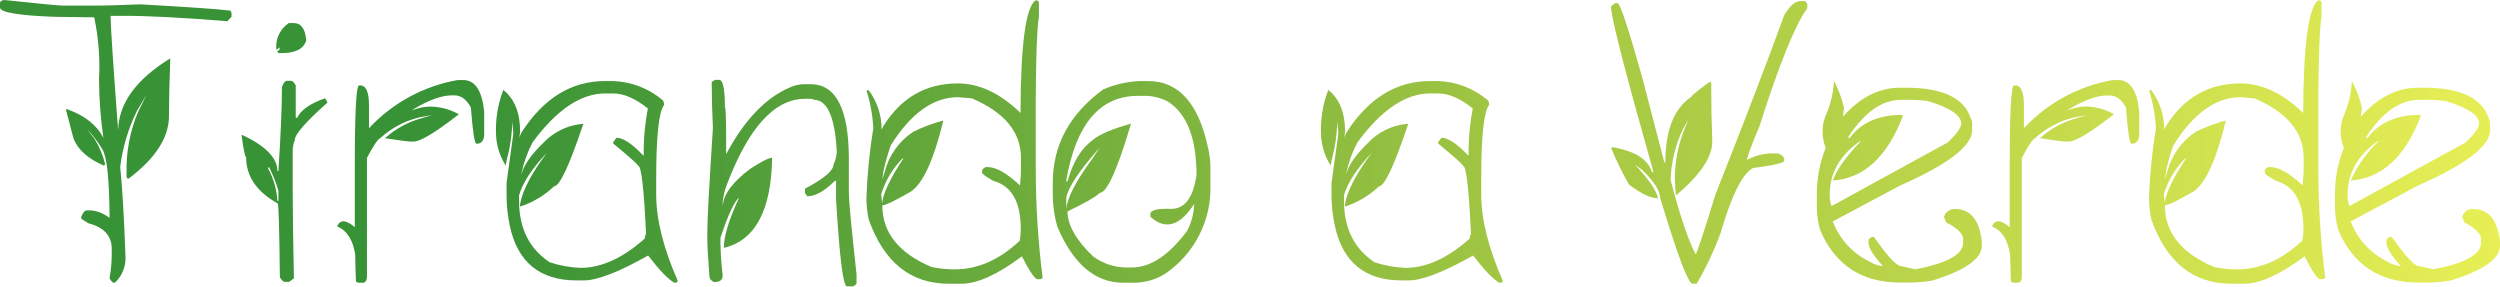
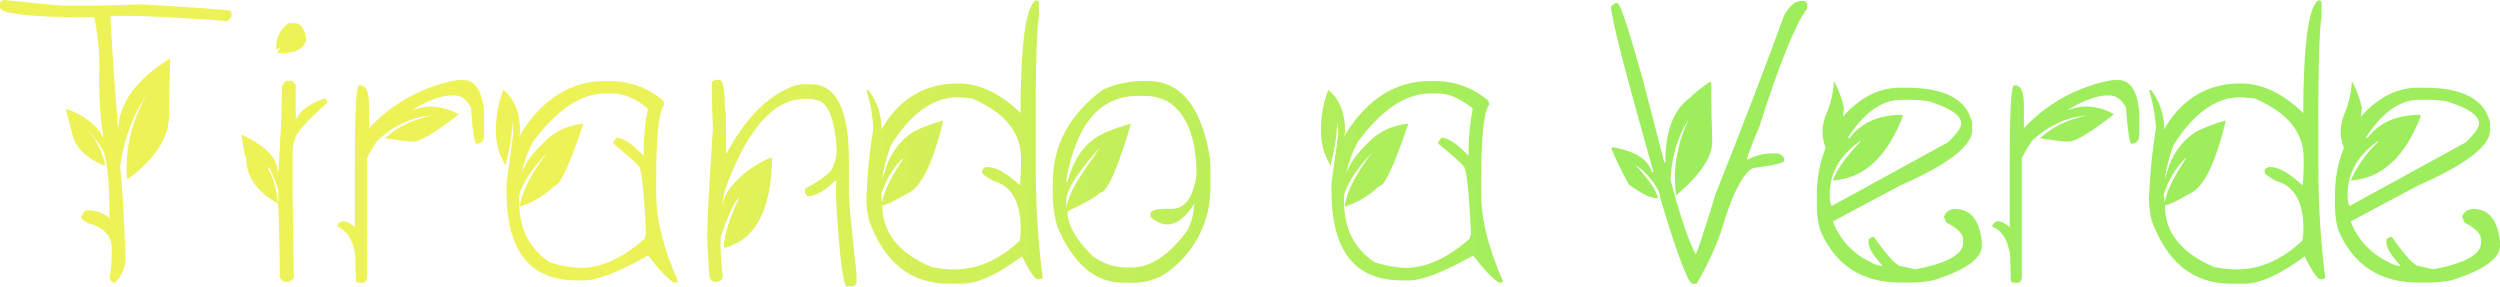
- <svg xmlns="http://www.w3.org/2000/svg" xmlns:xlink="http://www.w3.org/1999/xlink" viewBox="0 0 445.75 51.05">
+ <svg xmlns="http://www.w3.org/2000/svg" xmlns:xlink="http://www.w3.org/1999/xlink" fill="none" viewBox="0 0 445.75 51.05">
  <defs>
    <style>.cls-1{fill:url(#tirandoaverde);}.cls-2{fill:url(#tirandoaverde-2);}.cls-3{fill:url(#tirandoaverde-3);}.cls-4{fill:url(#tirandoaverde-4);}.cls-5{fill:url(#tirandoaverde-5);}.cls-6{fill:url(#tirandoaverde-6);}.cls-7{fill:url(#tirandoaverde-7);}.cls-8{fill:url(#tirandoaverde-8);}.cls-9{fill:url(#tirandoaverde-9);}.cls-10{fill:url(#tirandoaverde-10);}.cls-11{fill:url(#tirandoaverde-11);}.cls-12{fill:url(#tirandoaverde-12);}.cls-13{fill:url(#tirandoaverde-13);}</style>
    <linearGradient id="tirandoaverde" x1="20.49" y1="25.33" x2="463.12" y2="30.59" gradientUnits="userSpaceOnUse">
-       <stop offset="0.14" stop-color="#389236" />
-       <stop offset="0.25" stop-color="#509e39" />
-       <stop offset="0.49" stop-color="#8ebc40" />
-       <stop offset="0.56" stop-color="#a1c642" />
-       <stop offset="0.72" stop-color="#b9d449" />
-       <stop offset="0.99" stop-color="#edf257" />
+       <stop offset="0.20" stop-color="#edf257" />
+       <stop offset="0.59" stop-color="#9DED5C" />
    </linearGradient>
    <linearGradient id="tirandoaverde-2" x1="20.47" y1="26.81" x2="463.1" y2="32.07" xlink:href="#tirandoaverde" />
    <linearGradient id="tirandoaverde-3" x1="20.41" y1="31.72" x2="463.04" y2="36.98" xlink:href="#tirandoaverde" />
    <linearGradient id="tirandoaverde-4" x1="20.41" y1="31.31" x2="463.05" y2="36.57" xlink:href="#tirandoaverde" />
    <linearGradient id="tirandoaverde-5" x1="20.42" y1="31.23" x2="463.05" y2="36.49" xlink:href="#tirandoaverde" />
    <linearGradient id="tirandoaverde-6" x1="20.51" y1="23.47" x2="463.14" y2="28.73" xlink:href="#tirandoaverde" />
    <linearGradient id="tirandoaverde-7" x1="20.43" y1="30.27" x2="463.06" y2="35.53" xlink:href="#tirandoaverde" />
    <linearGradient id="tirandoaverde-8" x1="20.44" y1="29.56" x2="463.07" y2="34.82" xlink:href="#tirandoaverde" />
    <linearGradient id="tirandoaverde-9" x1="20.53" y1="21.92" x2="463.16" y2="27.18" xlink:href="#tirandoaverde" />
    <linearGradient id="tirandoaverde-10" x1="20.45" y1="28.72" x2="463.08" y2="33.98" xlink:href="#tirandoaverde" />
    <linearGradient id="tirandoaverde-11" x1="20.45" y1="28.21" x2="463.08" y2="33.47" xlink:href="#tirandoaverde" />
    <linearGradient id="tirandoaverde-12" x1="20.54" y1="20.75" x2="463.17" y2="26.01" xlink:href="#tirandoaverde" />
    <linearGradient id="tirandoaverde-13" x1="20.46" y1="27.62" x2="463.09" y2="32.88" xlink:href="#tirandoaverde" />
  </defs>
  <g id="Capa_2" data-name="Capa 2">
    <g id="Capa_1-2" data-name="Capa 1">
      <path class="cls-1" d="M.77,0Q9.64.95,11.18,1H16.1Q20.18,1,25,.77q13.26.75,16.1,1.13l.18.39V3l-.74.78q-12.51-1-18.6-.95H19.72V3q0,2.36,1.34,20.22.18-7.21,9.28-12.8V11c-.14,3.92-.21,7-.21,9.29v.38q0,5.77-7.21,11.18c-.23,0-.35-.13-.35-.39V30.9a26.37,26.37,0,0,1,2.07-11l1.48-3-1.69,2.84a31.53,31.53,0,0,0-3,10q.56,5.34.95,16.14a5.93,5.93,0,0,1-1.9,4.53h-.17c-.22,0-.47-.25-.78-.77a25,25,0,0,0,.39-4V44.33c0-2.29-1.4-3.81-4.19-4.53-.86-.52-1.3-.84-1.3-.95.26-.78.58-1.22.95-1.34h.95a6.6,6.6,0,0,1,3.2,1.34v-.56q-.07-9.64-1.26-11.64A19.84,19.84,0,0,0,15.5,23l1.38,1.79a15.92,15.92,0,0,1,1.89,4.57q-.21,0-.21.18-4.32-1.83-5.48-4.93l-1.34-5.13H12c3.17,1.15,5.31,2.86,6.44,5.13a74.3,74.3,0,0,1-.78-10.44A42.56,42.56,0,0,0,16.8,3.09L9.84,3C3.28,2.77,0,2.2,0,1.34V.56C0,.26.26.07.77,0Z" />
      <path class="cls-2" d="M51.08,14.41h.85c.21,0,.48.27.8.81V21H53c.6-1.36,2.26-2.52,4.95-3.48l.39.6v.21q-5.77,5.13-5.77,6.61a5.27,5.27,0,0,0-.38,2.25v7q0,4.92.21,15.44l-.85.63h-.8c-.22,0-.5-.27-.85-.81q-.14-13.18-.39-13.18Q43.88,33.14,43.88,28q-.29,0-.81-3.9h.21q6.18,2.93,6.18,6.4h.18q.63-9.74.63-15Q50.66,14.49,51.08,14.41ZM47.81,29.85v.21a13.65,13.65,0,0,1,1.65,5.76h.18V34A25.31,25.31,0,0,0,48,29.85ZM51.5,4.11h.85c1.33,0,2.08,1,2.25,3.1q-.68,2.25-4.33,2.25h-.42a.34.34,0,0,1-.39-.39q.39,0,.39-.42V8.44a1.92,1.92,0,0,1-.6.42V8.44A5,5,0,0,1,51.5,4.11Z" />
      <path class="cls-3" d="M81.6,14.27h1q3.17,0,3.73,5.66v3.94c0,1.17-.46,1.76-1.37,1.76q-.52,0-1-6.47C83.18,17.73,82.21,17,81,17h-.43c-1.75,0-4,.78-6.64,2.35l-.49.35A8.62,8.62,0,0,1,76.71,19a10.57,10.57,0,0,1,5.1,1.38Q75.87,25,73.9,25.24H73c-.23,0-1.68-.2-4.36-.6l.25-.21A15.78,15.78,0,0,1,75,21.13l2-.6-2.22.39a16,16,0,0,0-7,3.72c-.42.17-1.21,1.34-2.35,3.52V49.25c0,.66-.19,1-.57,1.16h-1l-.39-.21c-.07-1.78-.12-3.37-.14-4.78q-.56-3.93-3.23-5.06c.54-1.24,1.59-1.2,3.16.14v-11q0-14.27.77-14.27h.22c1,0,1.54,1.17,1.54,3.51v4.12A28.3,28.3,0,0,1,81.6,14.27Z" />
      <path class="cls-4" d="M107.89,14.45h1.41a14.51,14.51,0,0,1,8.9,3.44,1.58,1.58,0,0,1,.21.81Q117,20.5,117,31.82v2.84q0,6.69,3.83,15.37c0,.26-.14.38-.42.38h-.18q-1.61-.87-4.67-4.85Q107.69,50,104.06,50h-1.23Q93,50,90.91,40.32a27,27,0,0,1-.59-5.27V32.62l1.19-8.68v-.39l-.17-1.89a28.67,28.67,0,0,1-1,6.92l-.18.92a11.11,11.11,0,0,1-1.69-5,19.75,19.75,0,0,1,1.27-8.47c2,1.59,3,4.09,3,7.48l-.14,1,.35-.84Q98.86,14.44,107.89,14.45ZM93,30.83V31c.43-1.6,1.71-3.44,3.87-5.52a10.9,10.9,0,0,1,6.82-3.38H104q-3.72,11.12-5.2,11.11a15.63,15.63,0,0,1-6.08,3.62l0-.38c.38-2.16,1.65-4.78,3.83-7.88l1-1.37q-4.08,4.32-5,7.63v1q0,7.3,5.45,10.93a20.12,20.12,0,0,0,5.48,1q5.63,0,11.5-5.24a1.53,1.53,0,0,1,.21-.81q-.56-12.13-1.4-12.13,0-.32-4.47-4v-.21l.6-.81q1.78,0,4.85,3.23V26.58a42.24,42.24,0,0,1,.74-7.24q-3.34-2.68-6.19-2.68h-1.41q-6.52,0-12.93,8.69A21,21,0,0,0,93,30.83Z" />
      <path class="cls-5" d="M127.48,14.24h.77c.66,0,1,1.63,1,4.88q.22,0,.22,6.09v1.37c0,.26,0,.56,0,.91q4.85-9.1,11.32-11.88a6.31,6.31,0,0,1,2.74-.6h1q6.81,0,6.82,13.33v6.08q0,2,1.37,14.48v1.55c0,.19-.19.39-.56.6H151q-1,0-1.93-15.47V32.24h-.21Q146.1,35,143.93,35l-.39-.56v-.81q5.07-2.67,5.07-4.29A5.65,5.65,0,0,0,149.2,27q-.49-9.21-4.11-9.21c0-.11-.26-.17-.77-.17h-.78q-8.14,0-13.92,15.26a12.25,12.25,0,0,0-.77,3.12v.74c.14-2.08,1.77-4.29,4.88-6.61,2-1.31,3.33-2,3.94-2q-.21,14.07-8.61,16.07,0-3.12,2.74-9c-.91.77-2,3.17-3.34,7.17v1.06a53.06,53.06,0,0,0,.39,5.66c0,.8-.46,1.19-1.37,1.19h-.21c-.52-.28-.78-.61-.78-1-.26-3.35-.38-5.64-.38-6.86V41.27q0-2.88,1-18.42c-.14-2.9-.21-5.65-.21-8.23Z" />
      <path class="cls-6" d="M184.64.07h.21q.39.07.39.42V2.92q-.68,4-.56,25V30.2a152.3,152.3,0,0,0,1.23,19.37l-.43.21h-.59q-.85-.42-2.68-4.08-6.53,4.89-10.79,4.89h-2.25q-10.2,0-14.27-11.43a17.76,17.76,0,0,1-.42-3.86,99.14,99.14,0,0,1,1.23-12.45,26.51,26.51,0,0,0-1.23-6.75h.42a11.46,11.46,0,0,1,2.28,7l.36-.67q4.74-7.56,13.25-7.56,5.63,0,11,5.1l.17.21Q182,1.89,184.64.07ZM157.11,34.66l.18,1.55c.16-1.73,1.41-4.36,3.73-7.87v-.18A15.43,15.43,0,0,0,157.11,34.66Zm.43-4.28L157.32,32l.43-1.37a12.12,12.12,0,0,1,5.09-7.14,29.51,29.51,0,0,1,5.31-2v.21q-2.53,10.3-5.73,12.45-4.24,2.46-5.1,2.46,0,7.3,8.79,11a20.18,20.18,0,0,0,4.08.42q6.23,0,11.64-5.13A11.47,11.47,0,0,0,182,41v-.21q0-7.2-4.88-8.54-2-1.13-2-1.44v-.42q0-.28.63-.6h.39q2.21,0,5.73,3.27c.12-1.36.17-2.38.17-3.06V28.16q0-6.89-8.75-10.62l-2.46-.21q-6.64,0-12,8.58A45.18,45.18,0,0,0,157.54,30.38Z" />
      <path class="cls-7" d="M203.27,14.45h1.44q8.16,0,10.69,11.92a16,16,0,0,1,.42,3.9v2.67a18.44,18.44,0,0,1-8,15.82,10.42,10.42,0,0,1-5.56,1.65h-2q-7.49,0-11.74-10a21,21,0,0,1-.81-5.34v-2.5q0-10.05,9-16.63A18.38,18.38,0,0,1,203.27,14.45ZM190.12,32.13v.21h.22q1.4-5.13,4.53-7.41,1.73-1.45,6.79-2.89Q198,34.39,196.1,34.38q-.94,1-5.76,3.31c0,2.43,1.51,5.11,4.53,8a10.06,10.06,0,0,0,5.94,2h1q5,0,9.88-6.57a11.27,11.27,0,0,0,1.23-4.54v-.21q-3.8,5.88-7.8,2.29v-.42q-.15-1.12,3.6-1c2.5.07,4-1.93,4.62-6q0-9.88-5.13-13.15a9.06,9.06,0,0,0-3.9-1h-1.44Q192.72,17.12,190.12,32.13Zm0,3.06v2.08q.23-2.93,4.54-8.83l1.48-2.18Q190.76,32.28,190.12,35.19Z" />
      <path class="cls-8" d="M255,14.45h1.41a14.48,14.48,0,0,1,8.89,3.44,1.58,1.58,0,0,1,.21.81q-1.41,1.8-1.41,13.12v2.84q0,6.69,3.84,15.37c0,.26-.14.38-.43.38h-.17q-1.62-.87-4.68-4.85Q254.77,50,251.16,50h-1.23q-9.81,0-11.92-9.71a26.35,26.35,0,0,1-.6-5.27V32.62l1.2-8.68v-.39l-.18-1.89a28.67,28.67,0,0,1-1,6.92l-.18.92a11.09,11.09,0,0,1-1.68-5,19.73,19.73,0,0,1,1.26-8.47c2,1.59,3,4.09,3,7.48l-.14,1,.35-.84Q245.95,14.44,255,14.45ZM240.05,30.83V31q.63-2.4,3.86-5.52a10.9,10.9,0,0,1,6.82-3.38h.36q-3.74,11.12-5.21,11.11a15.56,15.56,0,0,1-6.08,3.62l0-.38c.37-2.16,1.65-4.78,3.83-7.88l1-1.37q-4.08,4.32-5,7.63v1q0,7.3,5.45,10.93a20.28,20.28,0,0,0,5.49,1q5.63,0,11.5-5.24a1.53,1.53,0,0,1,.21-.81q-.57-12.13-1.41-12.13,0-.32-4.46-4v-.21l.59-.81q1.8,0,4.85,3.23V26.58a42.24,42.24,0,0,1,.74-7.24c-2.22-1.79-4.29-2.68-6.18-2.68H255q-6.54,0-12.94,8.69A20.67,20.67,0,0,0,240.05,30.83Z" />
      <path class="cls-9" d="M321.12.18h.56c.19,0,.38.18.56.56v.74q-3.23,4.35-8.58,21.2a54.46,54.46,0,0,0-2.21,5.76h.18a9.64,9.64,0,0,1,4.11-1.09h.91a1.55,1.55,0,0,1,1.48.92v.38q0,.6-5.56,1.3c-1.89,1-3.82,4.83-5.76,11.53a57.44,57.44,0,0,1-4.29,9.11h-.74q-1.15,0-5.76-15.26,0-1.86-3.17-5l-1.37-1q3.69,3.87,4.15,6h-.18q-1.76,0-5-2.42a53.52,53.52,0,0,1-3.17-6.51c.12,0,.18-.06.18-.17,2.9.51,4.9,1.38,6,2.6a4.88,4.88,0,0,1,1.09,1.86h.22v-.17Q287.27,4,287.26,1.3V1.09L288,.56h.39q.71,0,4.46,13.4l3.9,15h.18q0-8.61,4.64-11.7c0-.19,1.06-1.06,3.16-2.6h.39v2.21q0,3.24.18,8.37,0,4.11-6.33,9.49h-.18v-.18c-.11-1.26-.17-2.26-.17-3a24.42,24.42,0,0,1,1.65-8.37l.81-1.9-1,1.72a22.65,22.65,0,0,0-2.21,9.11q2.53,9.6,4.46,13.22.26,0,3.52-10.62,8-20.18,12.27-32C319.11,1,320.11.18,321.12.18Z" />
      <path class="cls-10" d="M327,14.45a18.89,18.89,0,0,1,1.79,4.78l-.21,1.58q4.6-5.16,10.13-5.17h1.19q9.78,0,11.53,5.56a1.9,1.9,0,0,1,.21,1v1q0,4.23-12.93,9.92l-11.92,6.36a13.08,13.08,0,0,0,6.57,7.17,4.84,4.84,0,0,0,2.36.78c-1.69-1.83-2.55-3.22-2.57-4.15v-.42q0-.28.6-.6h.39c2.43,3.44,4,5.17,4.78,5.17l2.56.59c5.7-1.07,8.55-2.66,8.55-4.74v-.6c0-1-1-2-3-3l-.42-1a1.94,1.94,0,0,1,1.79-1.41h.22c2.71,0,4.3,1.92,4.74,5.77v.77q0,3.45-8.72,6.19a24.66,24.66,0,0,1-3.79.38h-2q-10.34,0-14.31-9.35a14.82,14.82,0,0,1-.6-4.15v-2a22.61,22.61,0,0,1,1.58-8.54,7.62,7.62,0,0,1,.11-6A17.24,17.24,0,0,0,327,14.45Zm2.57,10v.17h.21q3.09-4.14,9.35-4.14a.15.15,0,0,0,.17.17q-4.21,11-12.51,11.53c.72-2,2.38-4.29,5-7h-.17q-5.38,3.76-5.38,9.53v.42c.09,1.06.22,1.58.39,1.58l20.67-11.32c1.59-1.52,2.39-2.65,2.39-3.37q0-2.19-5.94-4a21.87,21.87,0,0,0-2.81-.22h-2Q333.89,17.82,329.56,24.4Z" />
      <path class="cls-11" d="M376.7,14.27h1c2.11,0,3.36,1.89,3.73,5.66v3.94c0,1.17-.46,1.76-1.37,1.76q-.53,0-1-6.47c-.78-1.43-1.75-2.14-2.92-2.14h-.42q-2.64,0-6.65,2.35l-.49.35a8.62,8.62,0,0,1,3.23-.74,10.57,10.57,0,0,1,5.1,1.38Q371,25,369,25.24h-.91c-.24,0-1.69-.2-4.36-.6l.24-.21a15.75,15.75,0,0,1,6.09-3.3l2-.6-2.22.39a16,16,0,0,0-7,3.72c-.42.17-1.2,1.34-2.35,3.52V49.25c0,.66-.19,1-.56,1.16h-1l-.39-.21c-.07-1.78-.11-3.37-.14-4.78q-.56-3.93-3.23-5.06c.54-1.24,1.59-1.2,3.16.14v-11q0-14.27.78-14.27h.21c1,0,1.54,1.17,1.54,3.51v4.12A28.3,28.3,0,0,1,376.7,14.27Z" />
      <path class="cls-12" d="M413.33.07h.21q.39.07.39.42V2.92q-.68,4-.56,25V30.2a152.3,152.3,0,0,0,1.23,19.37l-.42.21h-.6q-.84-.42-2.67-4.08-6.54,4.89-10.8,4.89h-2.25q-10.19,0-14.27-11.43a17.76,17.76,0,0,1-.42-3.86,99.14,99.14,0,0,1,1.23-12.45,26.51,26.51,0,0,0-1.23-6.75h.42a11.54,11.54,0,0,1,2.29,7l.35-.67q4.74-7.56,13.25-7.56,5.63,0,11,5.1l.18.21Q410.73,1.89,413.33.07ZM385.81,34.66l.17,1.55c.17-1.73,1.41-4.36,3.73-7.87v-.18A15.31,15.31,0,0,0,385.81,34.66Zm.42-4.28L386,32l.42-1.37a12.17,12.17,0,0,1,5.1-7.14,29,29,0,0,1,5.3-2v.21q-2.52,10.3-5.73,12.45-4.25,2.46-5.09,2.46,0,7.3,8.79,11a20,20,0,0,0,4.07.42q6.22,0,11.64-5.13A11.64,11.64,0,0,0,410.7,41v-.21q0-7.2-4.89-8.54-2-1.13-2-1.44v-.42q0-.28.63-.6h.39q2.22,0,5.73,3.27.18-2,.18-3.06V28.16q0-6.89-8.76-10.62l-2.46-.21q-6.64,0-12,8.58C387,27.18,386.63,28.66,386.23,30.38Z" />
      <path class="cls-13" d="M419.34,14.45a18.63,18.63,0,0,1,1.8,4.78l-.21,1.58q4.6-5.16,10.12-5.17h1.2q9.76,0,11.53,5.56a1.9,1.9,0,0,1,.21,1v1q0,4.23-12.94,9.92l-11.92,6.36a13.13,13.13,0,0,0,6.58,7.17,4.81,4.81,0,0,0,2.35.78c-1.68-1.83-2.54-3.22-2.56-4.15v-.42c0-.19.2-.39.59-.6h.39c2.44,3.44,4,5.17,4.78,5.17l2.57.59c5.69-1.07,8.54-2.66,8.54-4.74v-.6c0-1-1-2-2.95-3l-.42-1a1.93,1.93,0,0,1,1.79-1.41H441q4.08,0,4.75,5.77v.77q0,3.45-8.72,6.19a24.77,24.77,0,0,1-3.8.38h-2q-10.33,0-14.31-9.35a15.19,15.19,0,0,1-.59-4.15v-2a22.42,22.42,0,0,1,1.58-8.54,7.62,7.62,0,0,1,.1-6A17.24,17.24,0,0,0,419.34,14.45Zm2.57,10v.17h.21q3.09-4.14,9.35-4.14c0,.11.06.17.18.17q-4.22,11-12.52,11.53a21.88,21.88,0,0,1,5-7h-.18q-5.37,3.76-5.37,9.53v.42c.09,1.06.22,1.58.38,1.58l20.67-11.32c1.6-1.52,2.39-2.65,2.39-3.37q0-2.19-5.94-4a21.74,21.74,0,0,0-2.81-.22h-2Q426.24,17.82,421.91,24.4Z" />
    </g>
  </g>
</svg>
